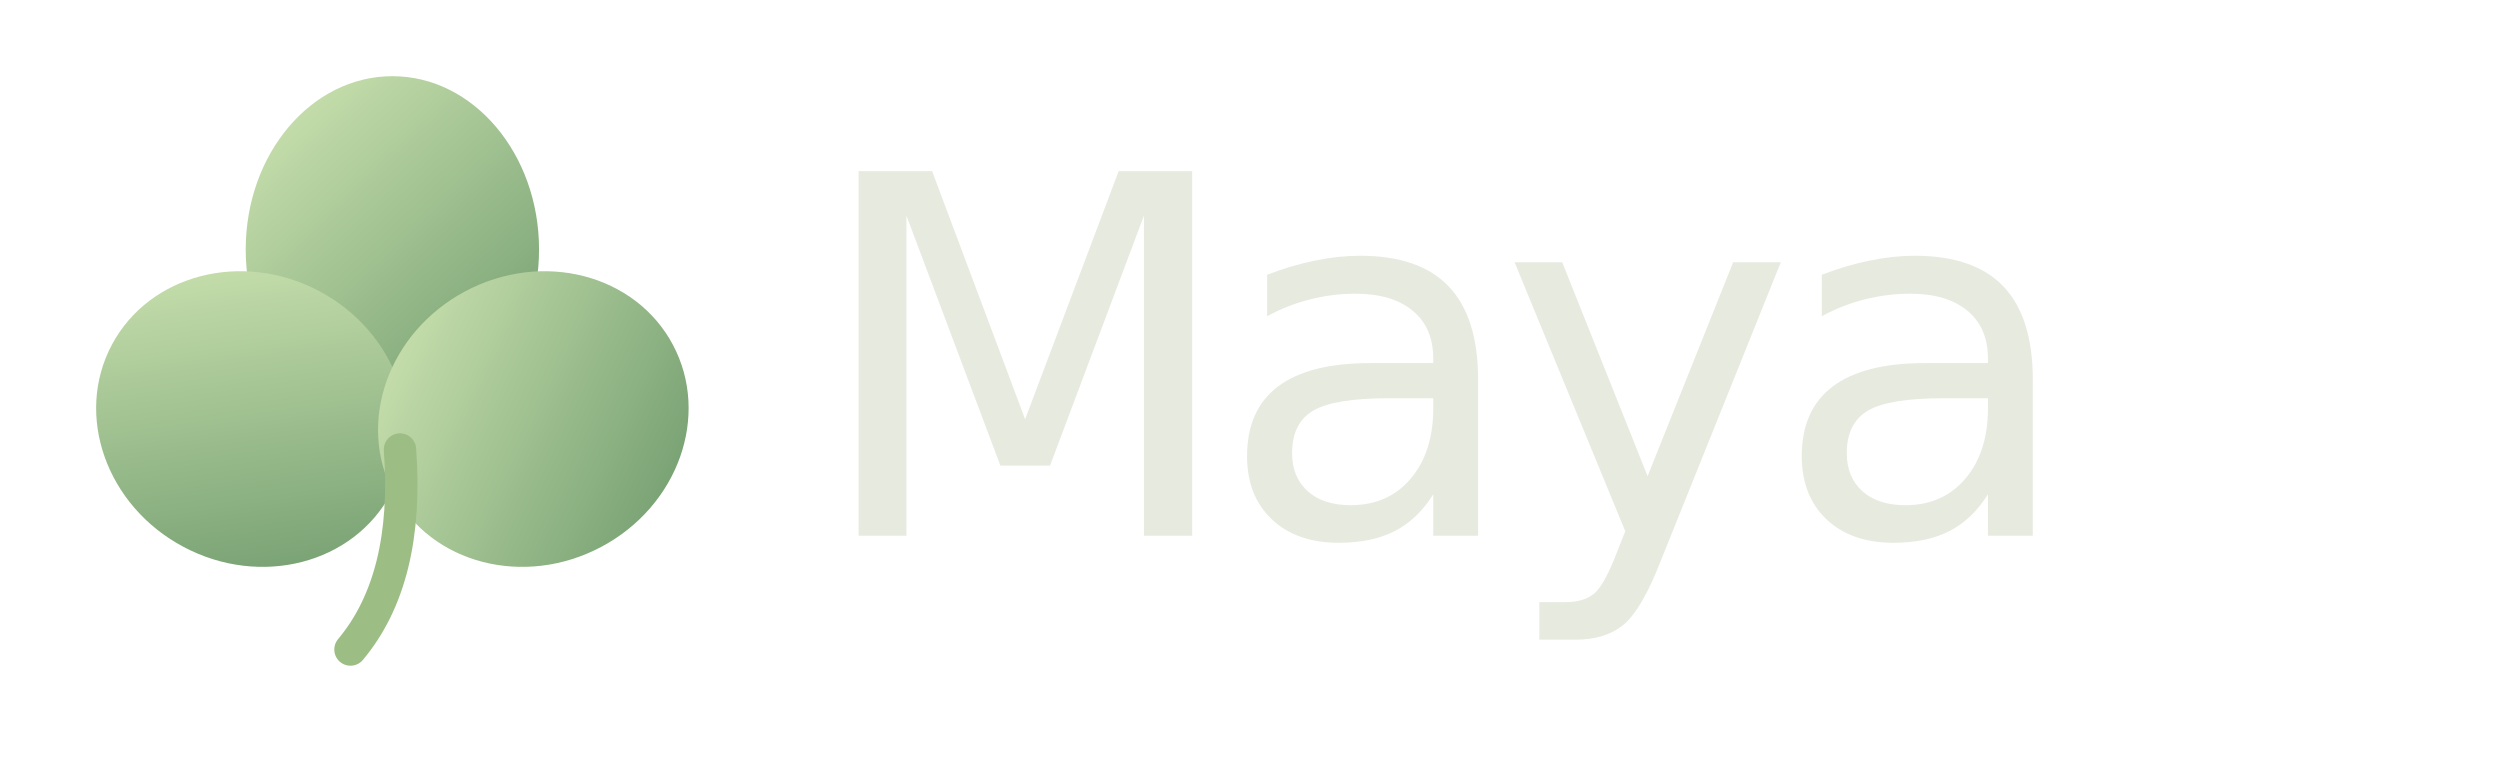
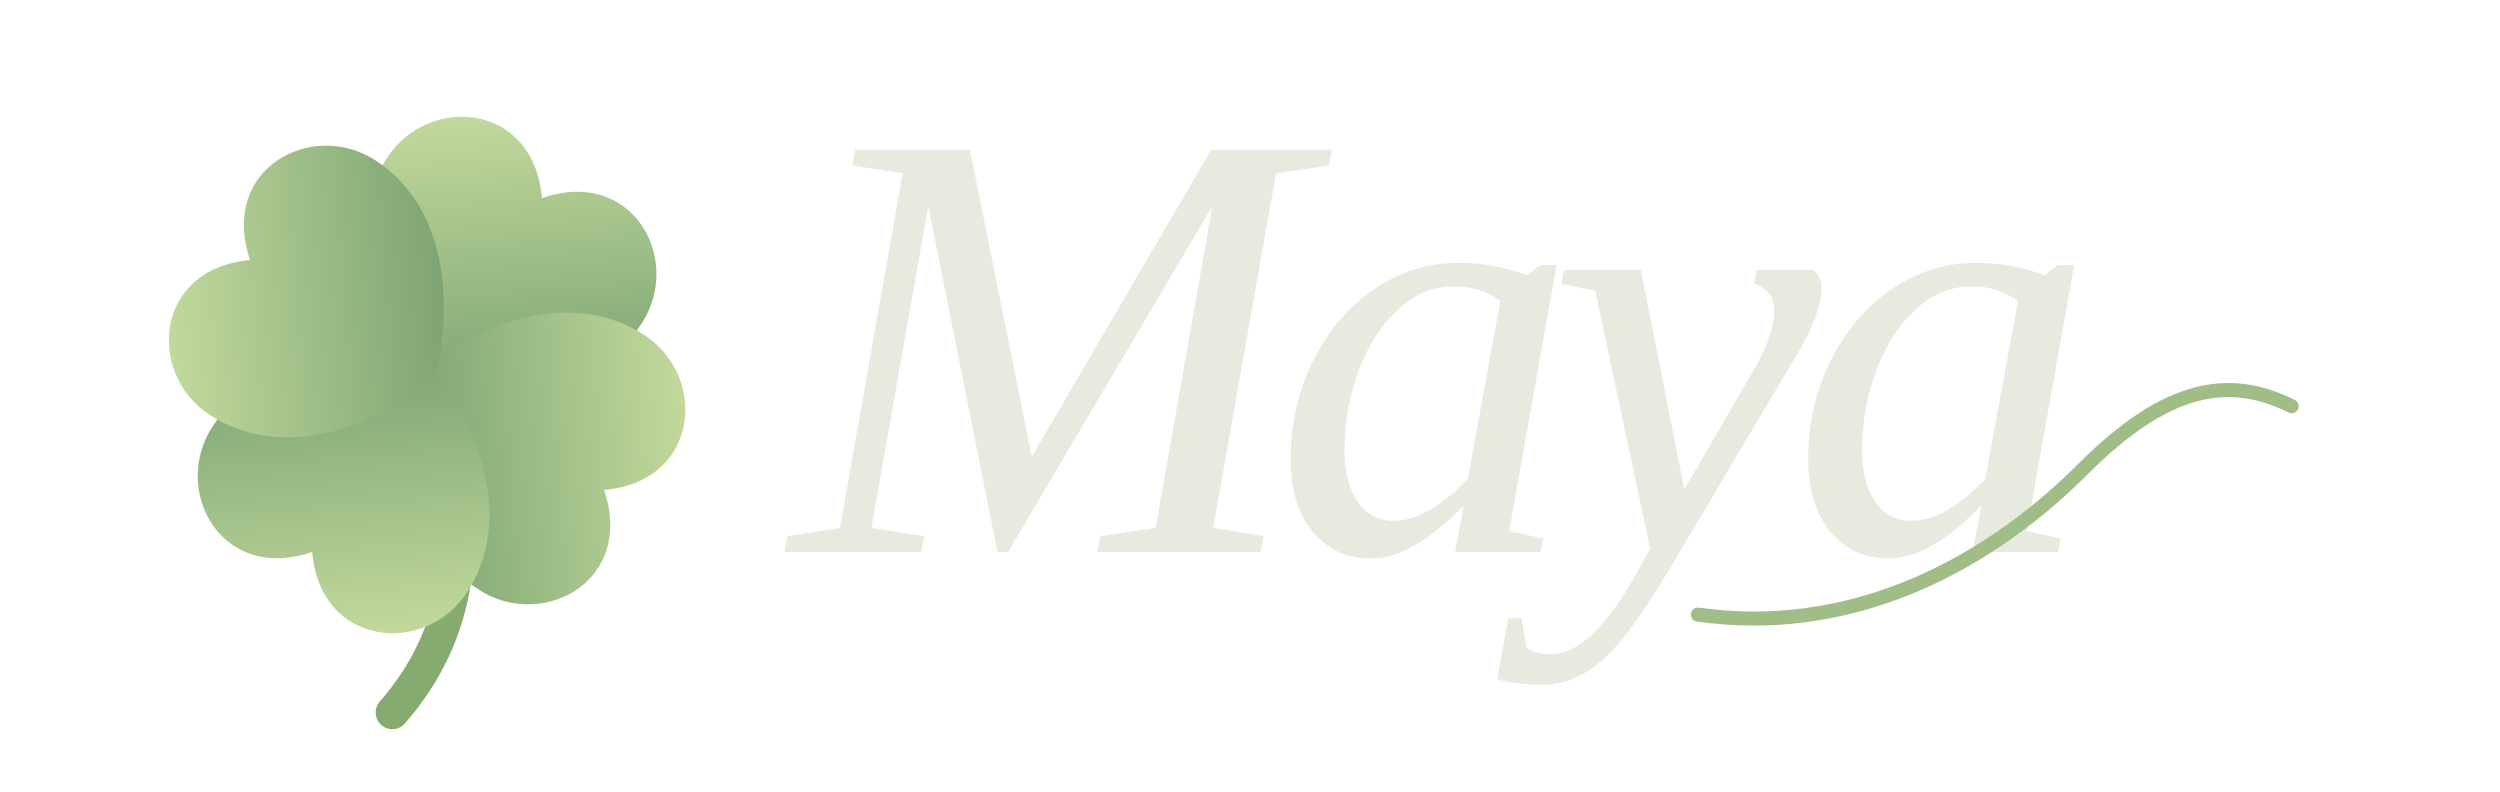
- <svg xmlns="http://www.w3.org/2000/svg" width="210" height="64" viewBox="0 0 210 64">
+ <svg xmlns="http://www.w3.org/2000/svg" width="240" height="76" viewBox="0 0 240 76">
  <defs>
-     <linearGradient id="leaf" x2=".8" y2="1">
-       <stop stop-color="#d1e7b4" />
-       <stop offset="1" stop-color="#759f71" />
+     <linearGradient id="leaf" x2=".9" y2="1">
+       <stop stop-color="#cbdfa1" />
+       <stop offset="1" stop-color="#6e9a6b" />
    </linearGradient>
+     <path id="heart" d="M0 1C-9-2-18-9-18-19c0-9 11-15 18-6 7-9 18-3 18 6C18-9 9-2 0 1Z" />
  </defs>
-   <g transform="translate(-8,-8) scale(.16)">
-     <g fill="url(#leaf)">
-       <ellipse cx="256" cy="181" rx="77" ry="91" />
-       <ellipse cx="182" cy="270" rx="83" ry="76" transform="rotate(28 182 270)" />
-       <ellipse cx="330" cy="270" rx="83" ry="76" transform="rotate(-28 330 270)" />
-     </g>
-     <path d="M260 286 Q265 354 234 391" fill="none" stroke="#9cbd83" stroke-width="17" stroke-linecap="round" />
+   <g transform="translate(41 36) rotate(-12)" fill="url(#leaf)">
+     <path d="M0 4Q2 22-10 31" fill="none" stroke="#86ab70" stroke-width="3.2" stroke-linecap="round" />
+     <use href="#heart" transform="rotate(45) scale(.81)" />
+     <use href="#heart" transform="rotate(135) scale(.81)" />
+     <use href="#heart" transform="rotate(225) scale(.81)" />
+     <use href="#heart" transform="rotate(315) scale(.81)" />
  </g>
-   <text x="68" y="45" fill="#e7eadf" font-family="DejaVu Sans,sans-serif" font-size="42" letter-spacing="-2">Maya</text>
+   <text x="76" y="53" font-family="Georgia, 'Times New Roman', serif" font-style="italic" font-size="59" letter-spacing="-3" fill="#e7eadf">Maya</text>
+   <path d="M163 59c14 2 27-4 37-14 8-8 14-9 20-6" fill="none" stroke="#a1bd87" stroke-width="1.35" stroke-linecap="round" />
</svg>
